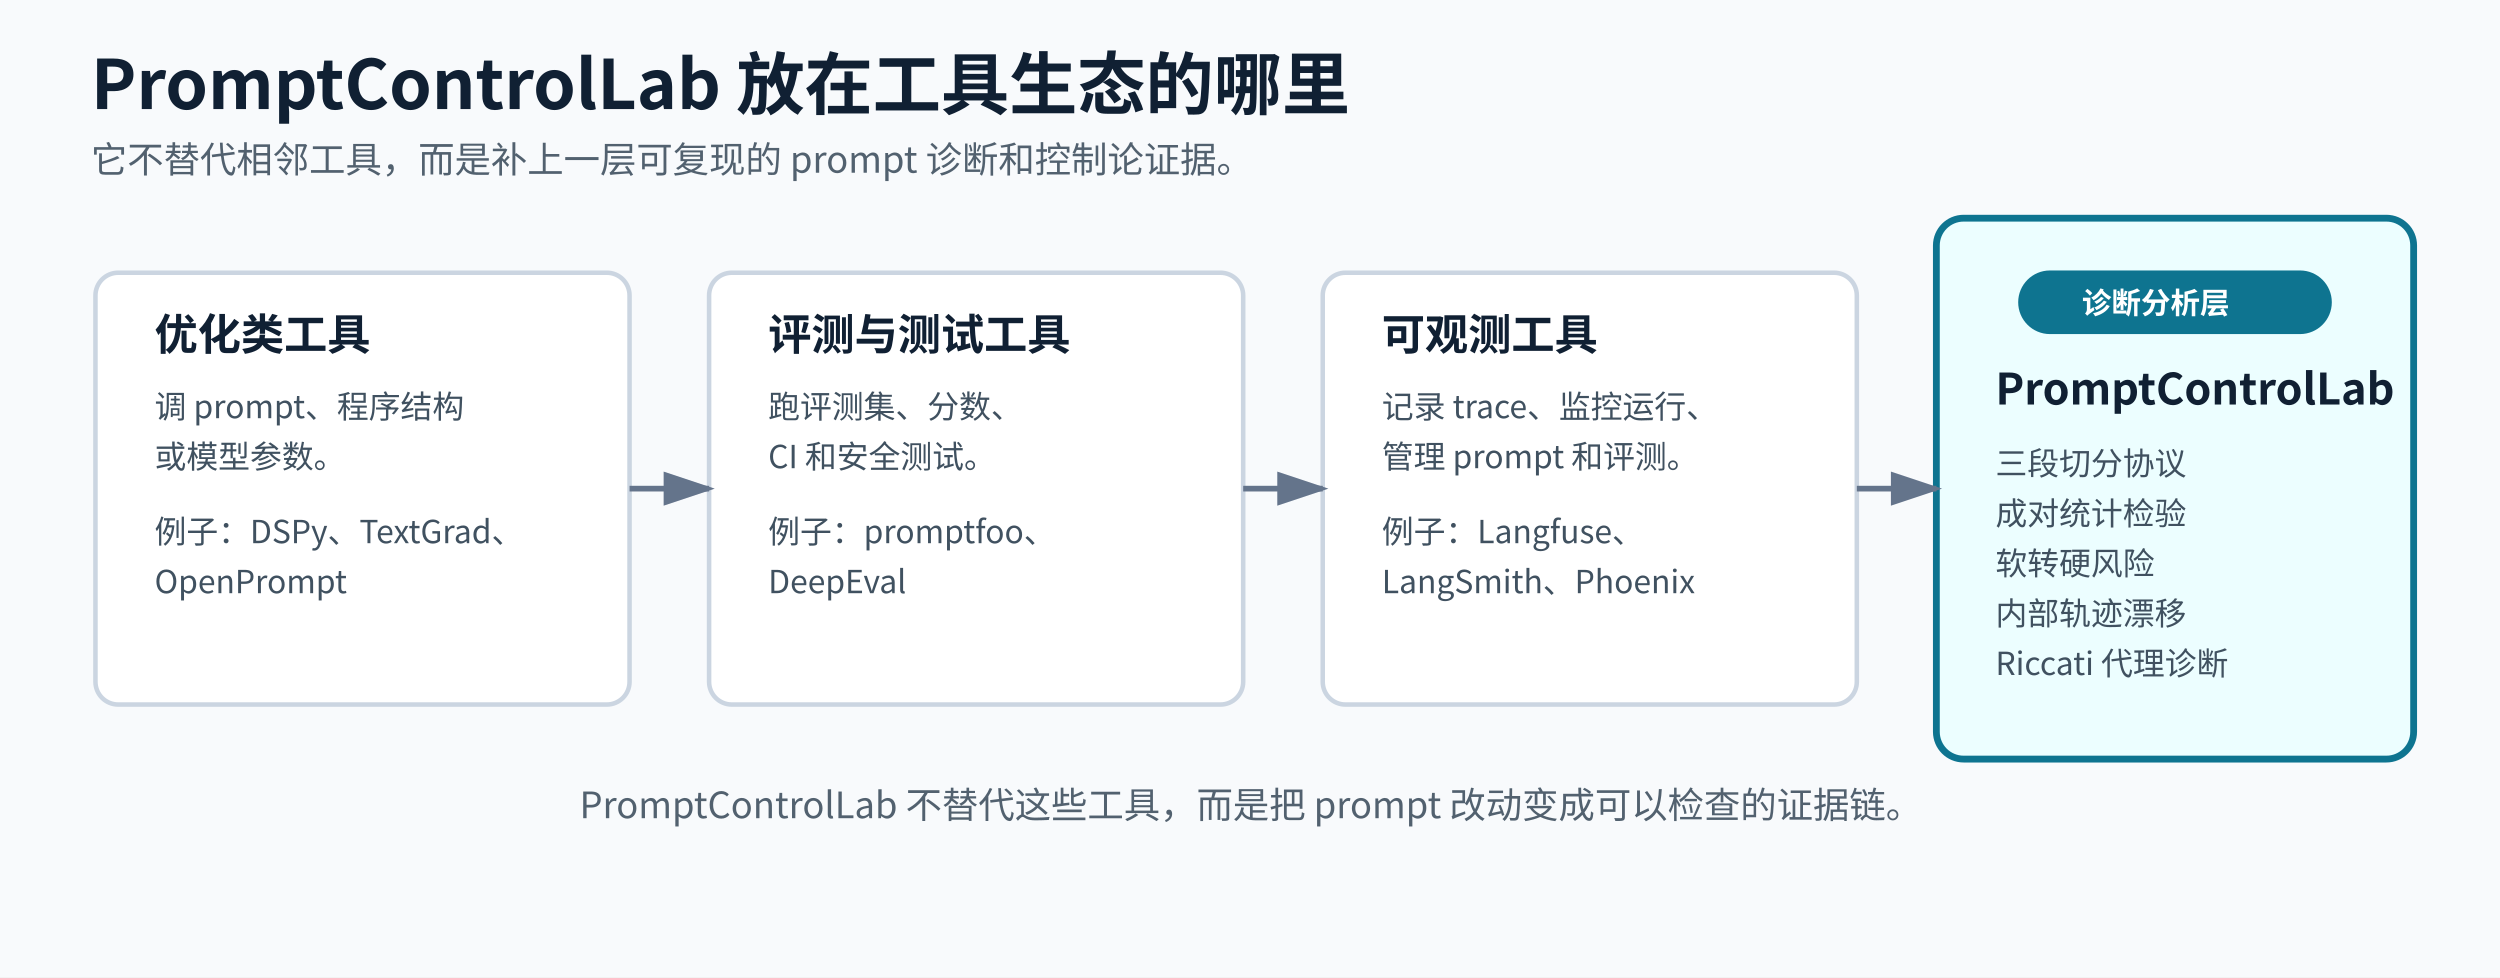
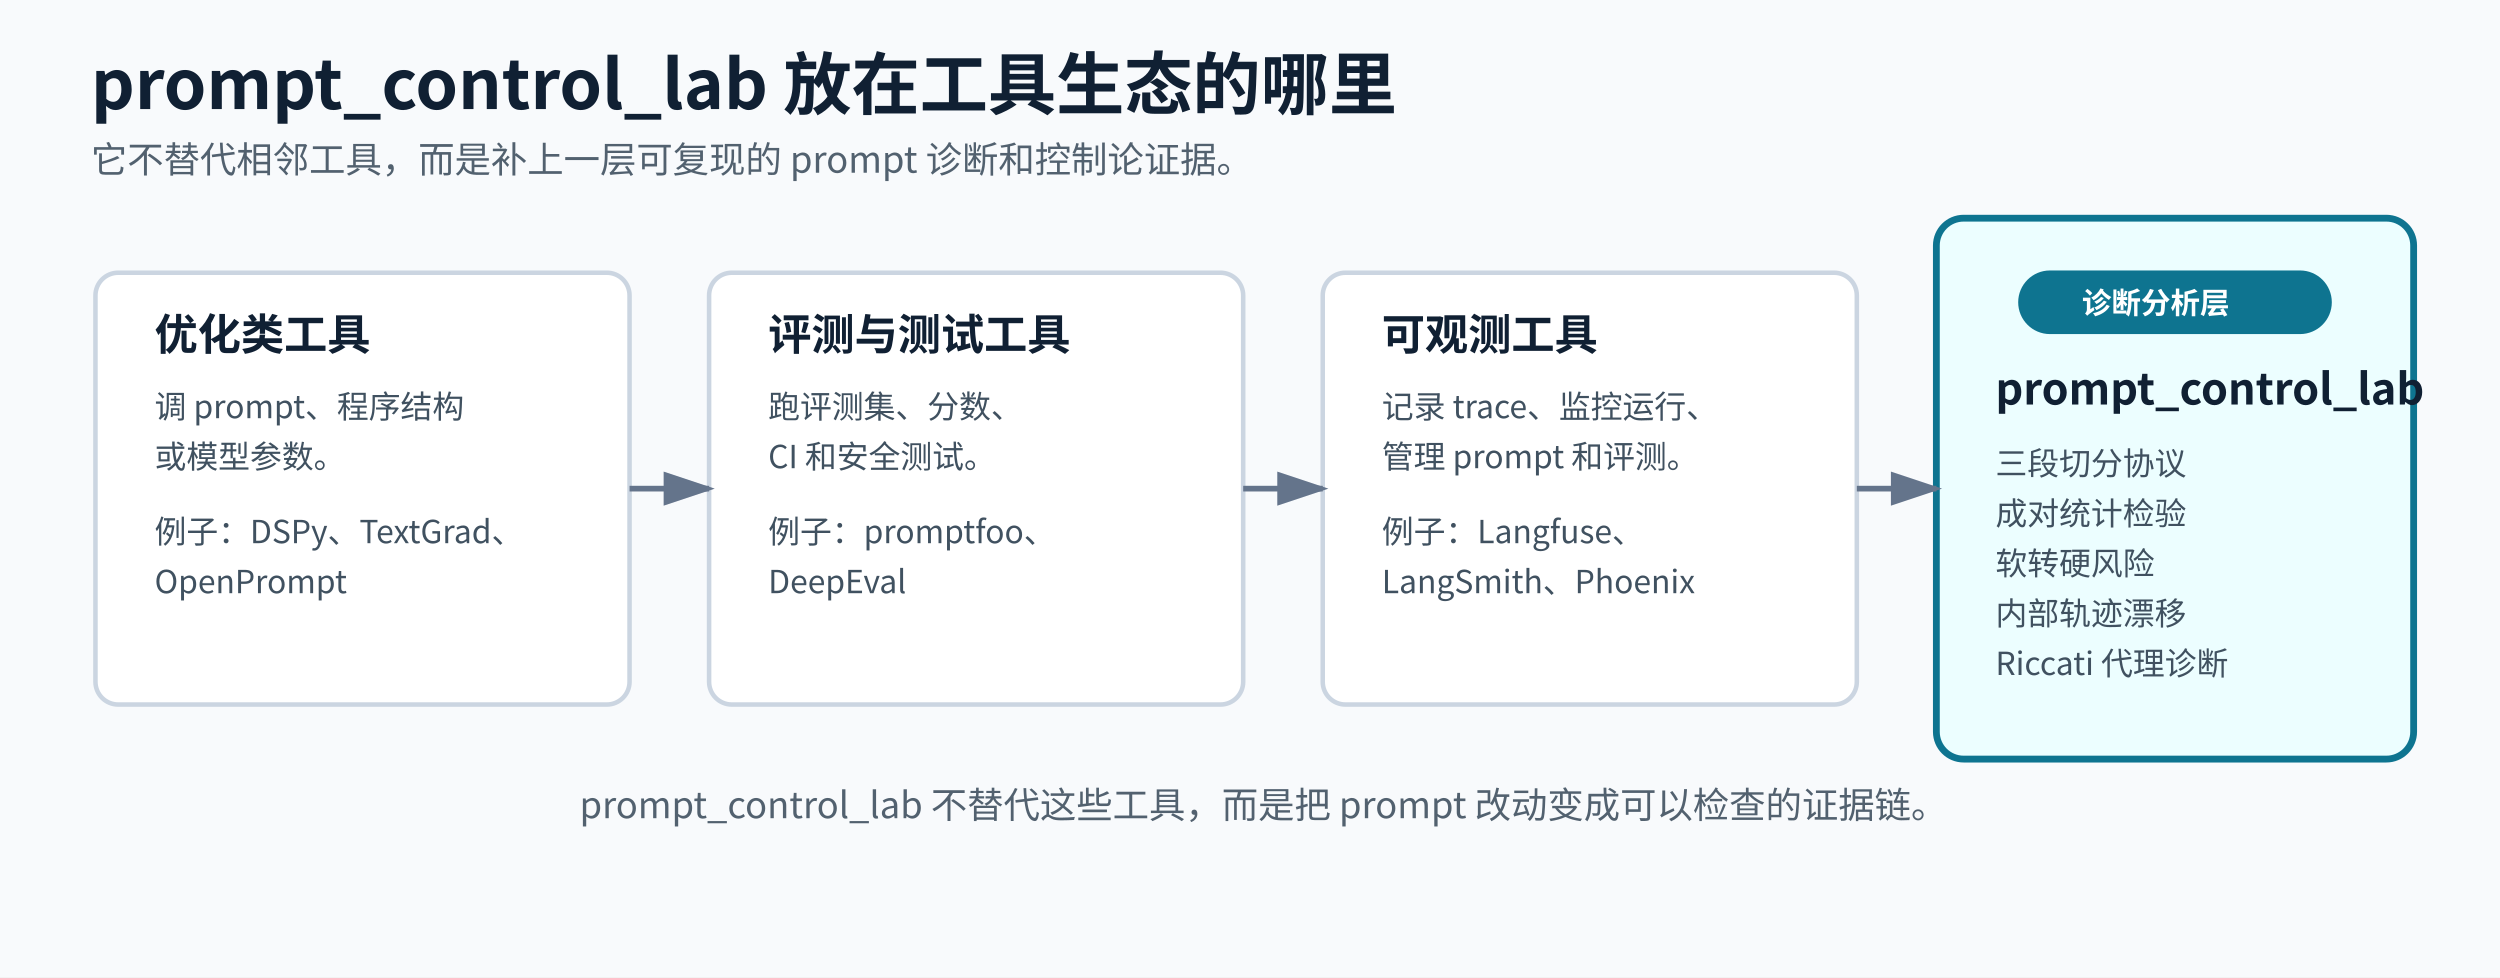
<svg xmlns="http://www.w3.org/2000/svg" width="1100" height="430" viewBox="0 0 1100 430" role="img" aria-labelledby="title desc">
  <defs>
    <style>
      .bg{fill:#f8fafc}.title{font:700 30px "Microsoft YaHei","Noto Sans CJK SC",Arial,sans-serif;fill:#102033}.sub{font:400 16px "Microsoft YaHei","Noto Sans CJK SC",Arial,sans-serif;fill:#52616f}
      .card{fill:#ffffff;stroke:#cbd5e1;stroke-width:2}.pcl{fill:#ecfeff;stroke:#0e7490;stroke-width:3}
      .h{font:700 19px "Microsoft YaHei","Noto Sans CJK SC",Arial,sans-serif;fill:#102033}.t{font:400 14px "Microsoft YaHei","Noto Sans CJK SC",Arial,sans-serif;fill:#405160}.pill{fill:#0e7490}
      .pillText{font:700 13px "Microsoft YaHei","Noto Sans CJK SC",Arial,sans-serif;fill:#ffffff}.arrow{stroke:#64748b;stroke-width:2.5;fill:none;marker-end:url(#arrow)}
    </style>
    <marker id="arrow" markerWidth="10" markerHeight="10" refX="8" refY="3" orient="auto">
      <path d="M0,0 L0,6 L9,3 z" fill="#64748b" />
    </marker>
  </defs>
  <rect class="bg" width="1100" height="430" />
-   <text x="40" y="48" class="title">PromptControlLab 放在工具生态的哪里</text>
+   <text x="40" y="48" class="title">prompt_control_lab 放在工具生态的哪里</text>
  <text x="40" y="76" class="sub">它不替代相邻工具，而是补上一层可复现的 prompt 诊断和控制论证据。</text>
  <rect x="42" y="120" width="235" height="190" rx="10" class="card" />
  <text x="68" y="154" class="h">优化类工具</text>
  <text x="68" y="184" class="t">调 prompt、程序结构</text>
  <text x="68" y="206" class="t">或模型参数。</text>
  <text x="68" y="239" class="t">例子：DSPy、TextGrad、</text>
  <text x="68" y="261" class="t">OpenPrompt</text>
  <rect x="312" y="120" width="235" height="190" rx="10" class="card" />
  <text x="338" y="154" class="h">评测与测试工具</text>
  <text x="338" y="184" class="t">跑评测集、分数、</text>
  <text x="338" y="206" class="t">CI 和安全测试。</text>
  <text x="338" y="239" class="t">例子：promptfoo、</text>
  <text x="338" y="261" class="t">DeepEval</text>
  <rect x="582" y="120" width="235" height="190" rx="10" class="card" />
  <text x="608" y="154" class="h">可观测工具</text>
  <text x="608" y="184" class="t">记录 trace、监控运行、</text>
  <text x="608" y="206" class="t">管理 prompt 和评测。</text>
  <text x="608" y="239" class="t">例子：Langfuse、</text>
  <text x="608" y="261" class="t">LangSmith、Phoenix</text>
  <rect x="852" y="96" width="210" height="238" rx="12" class="pcl" />
  <rect x="888" y="119" width="138" height="28" rx="14" class="pill" />
  <text x="916" y="138" class="pillText">诊断分析层</text>
-   <text x="878" y="178" class="h">PromptControlLab</text>
+   <text x="878" y="178" class="h">prompt_control_lab</text>
  <text x="878" y="209" class="t">三段切分协议</text>
  <text x="878" y="231" class="t">成对统计检验</text>
  <text x="878" y="253" class="t">软转硬风险</text>
  <text x="878" y="275" class="t">内部轨迹漂移</text>
  <text x="878" y="297" class="t">Riccati 代理诊断</text>
  <path d="M277 215 H312" class="arrow" />
  <path d="M547 215 H582" class="arrow" />
  <path d="M817 215 H852" class="arrow" />
-   <text x="255" y="360" class="sub">PromptControlLab 不替代这些工具，而是把 prompt 改动变成可以检查的证据链。</text>
+   <text x="255" y="360" class="sub">prompt_control_lab 不替代这些工具，而是把 prompt 改动变成可以检查的证据链。</text>
</svg>
